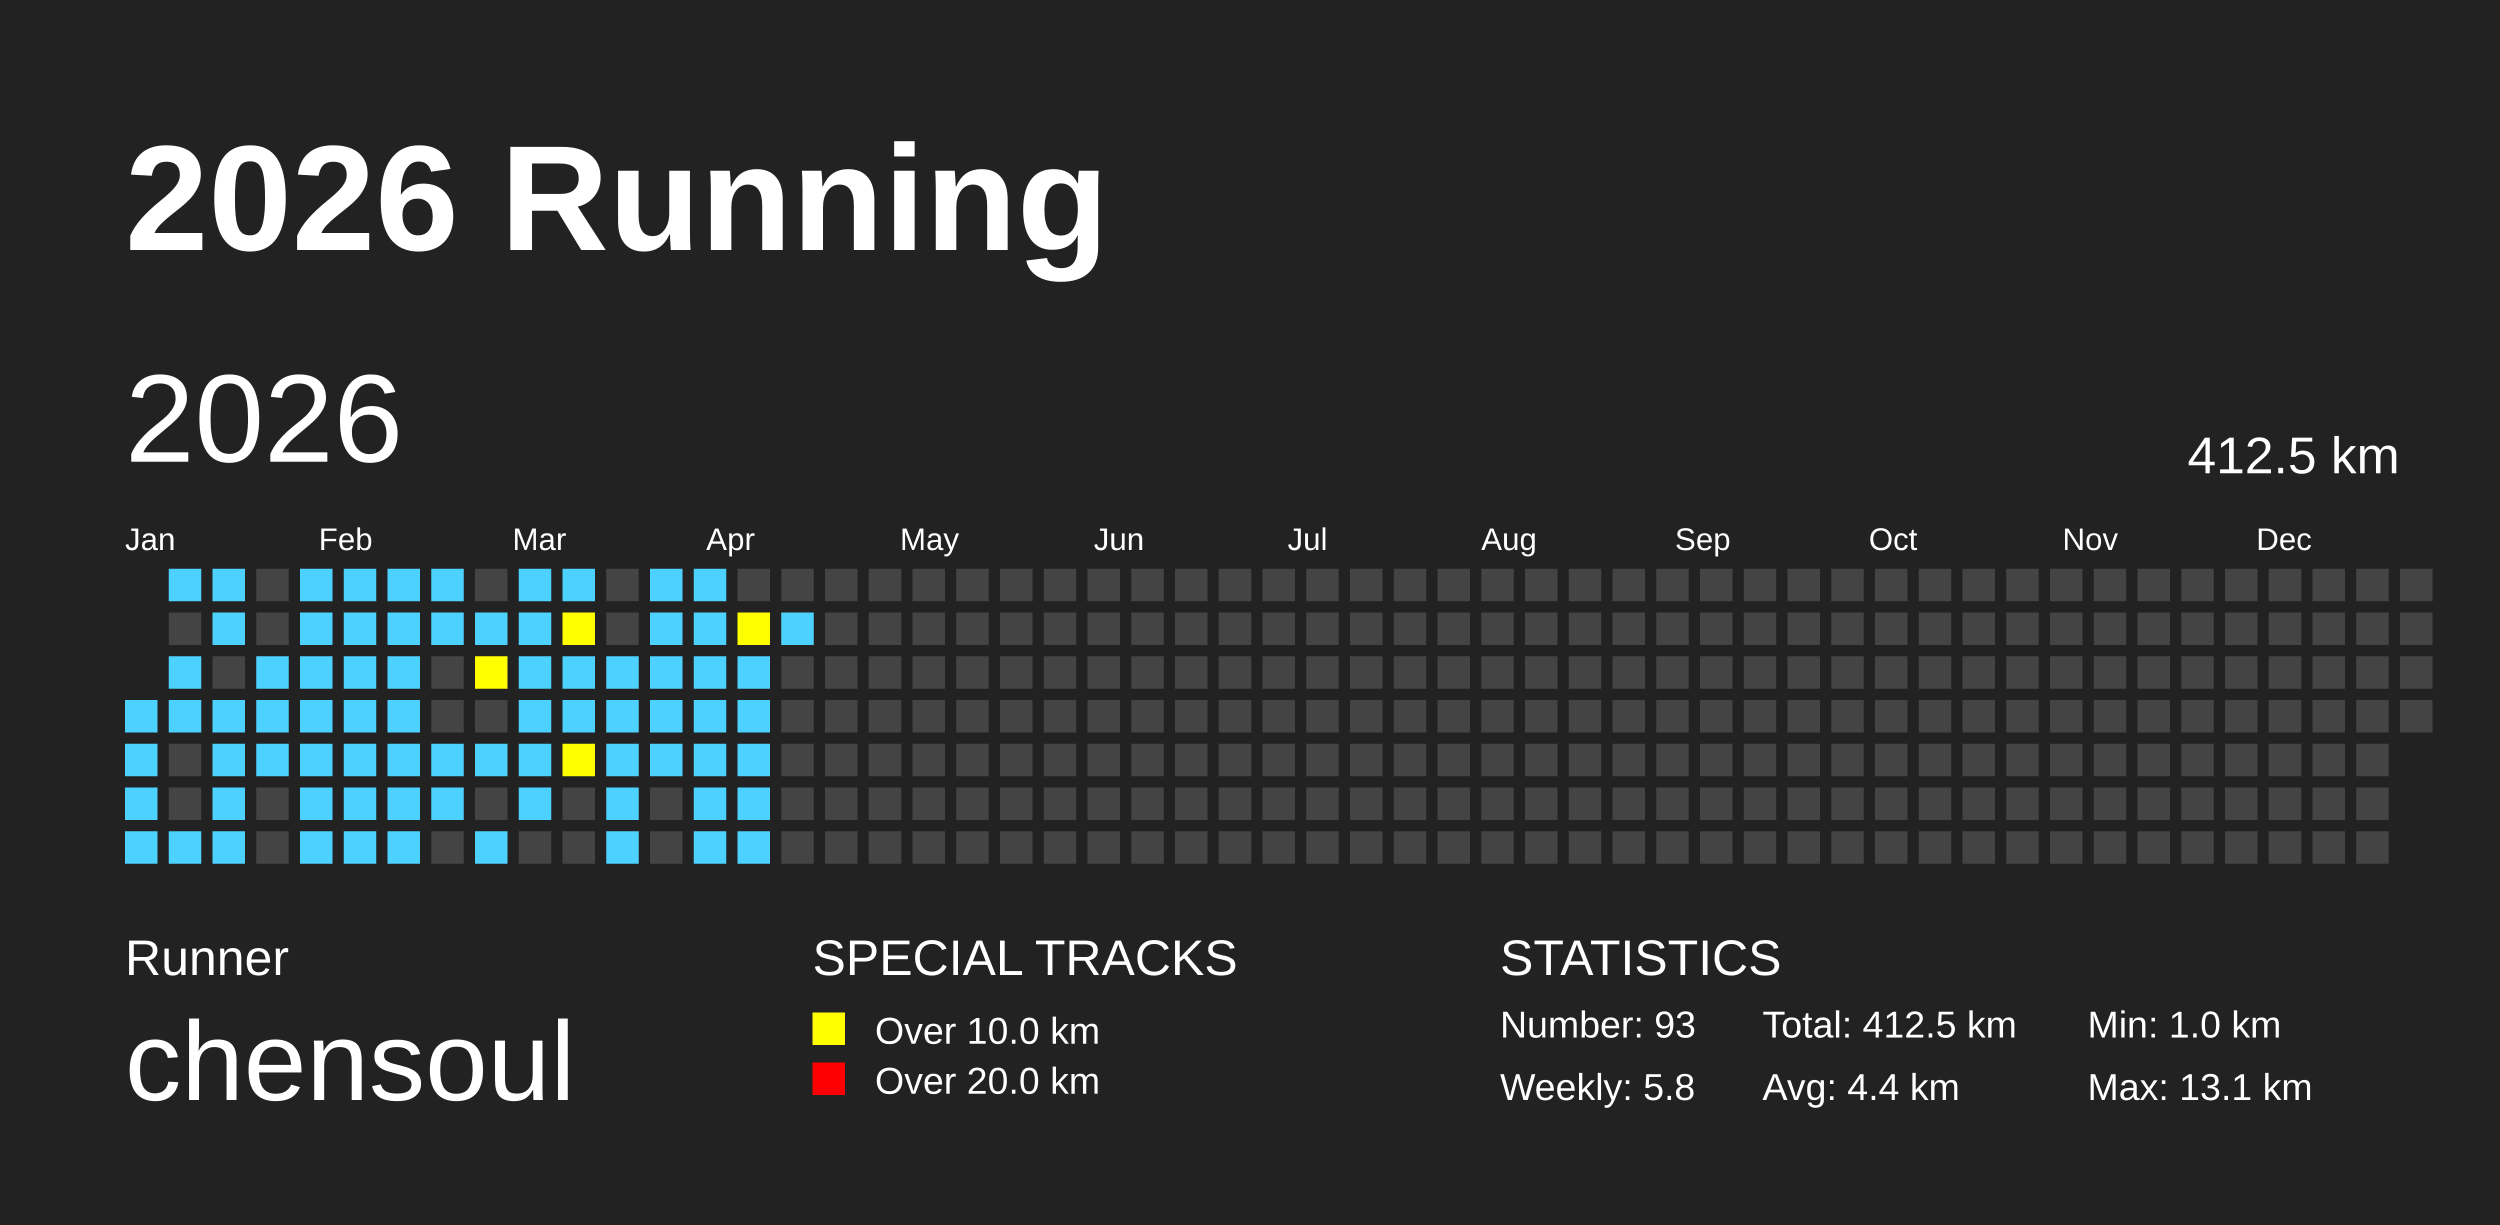
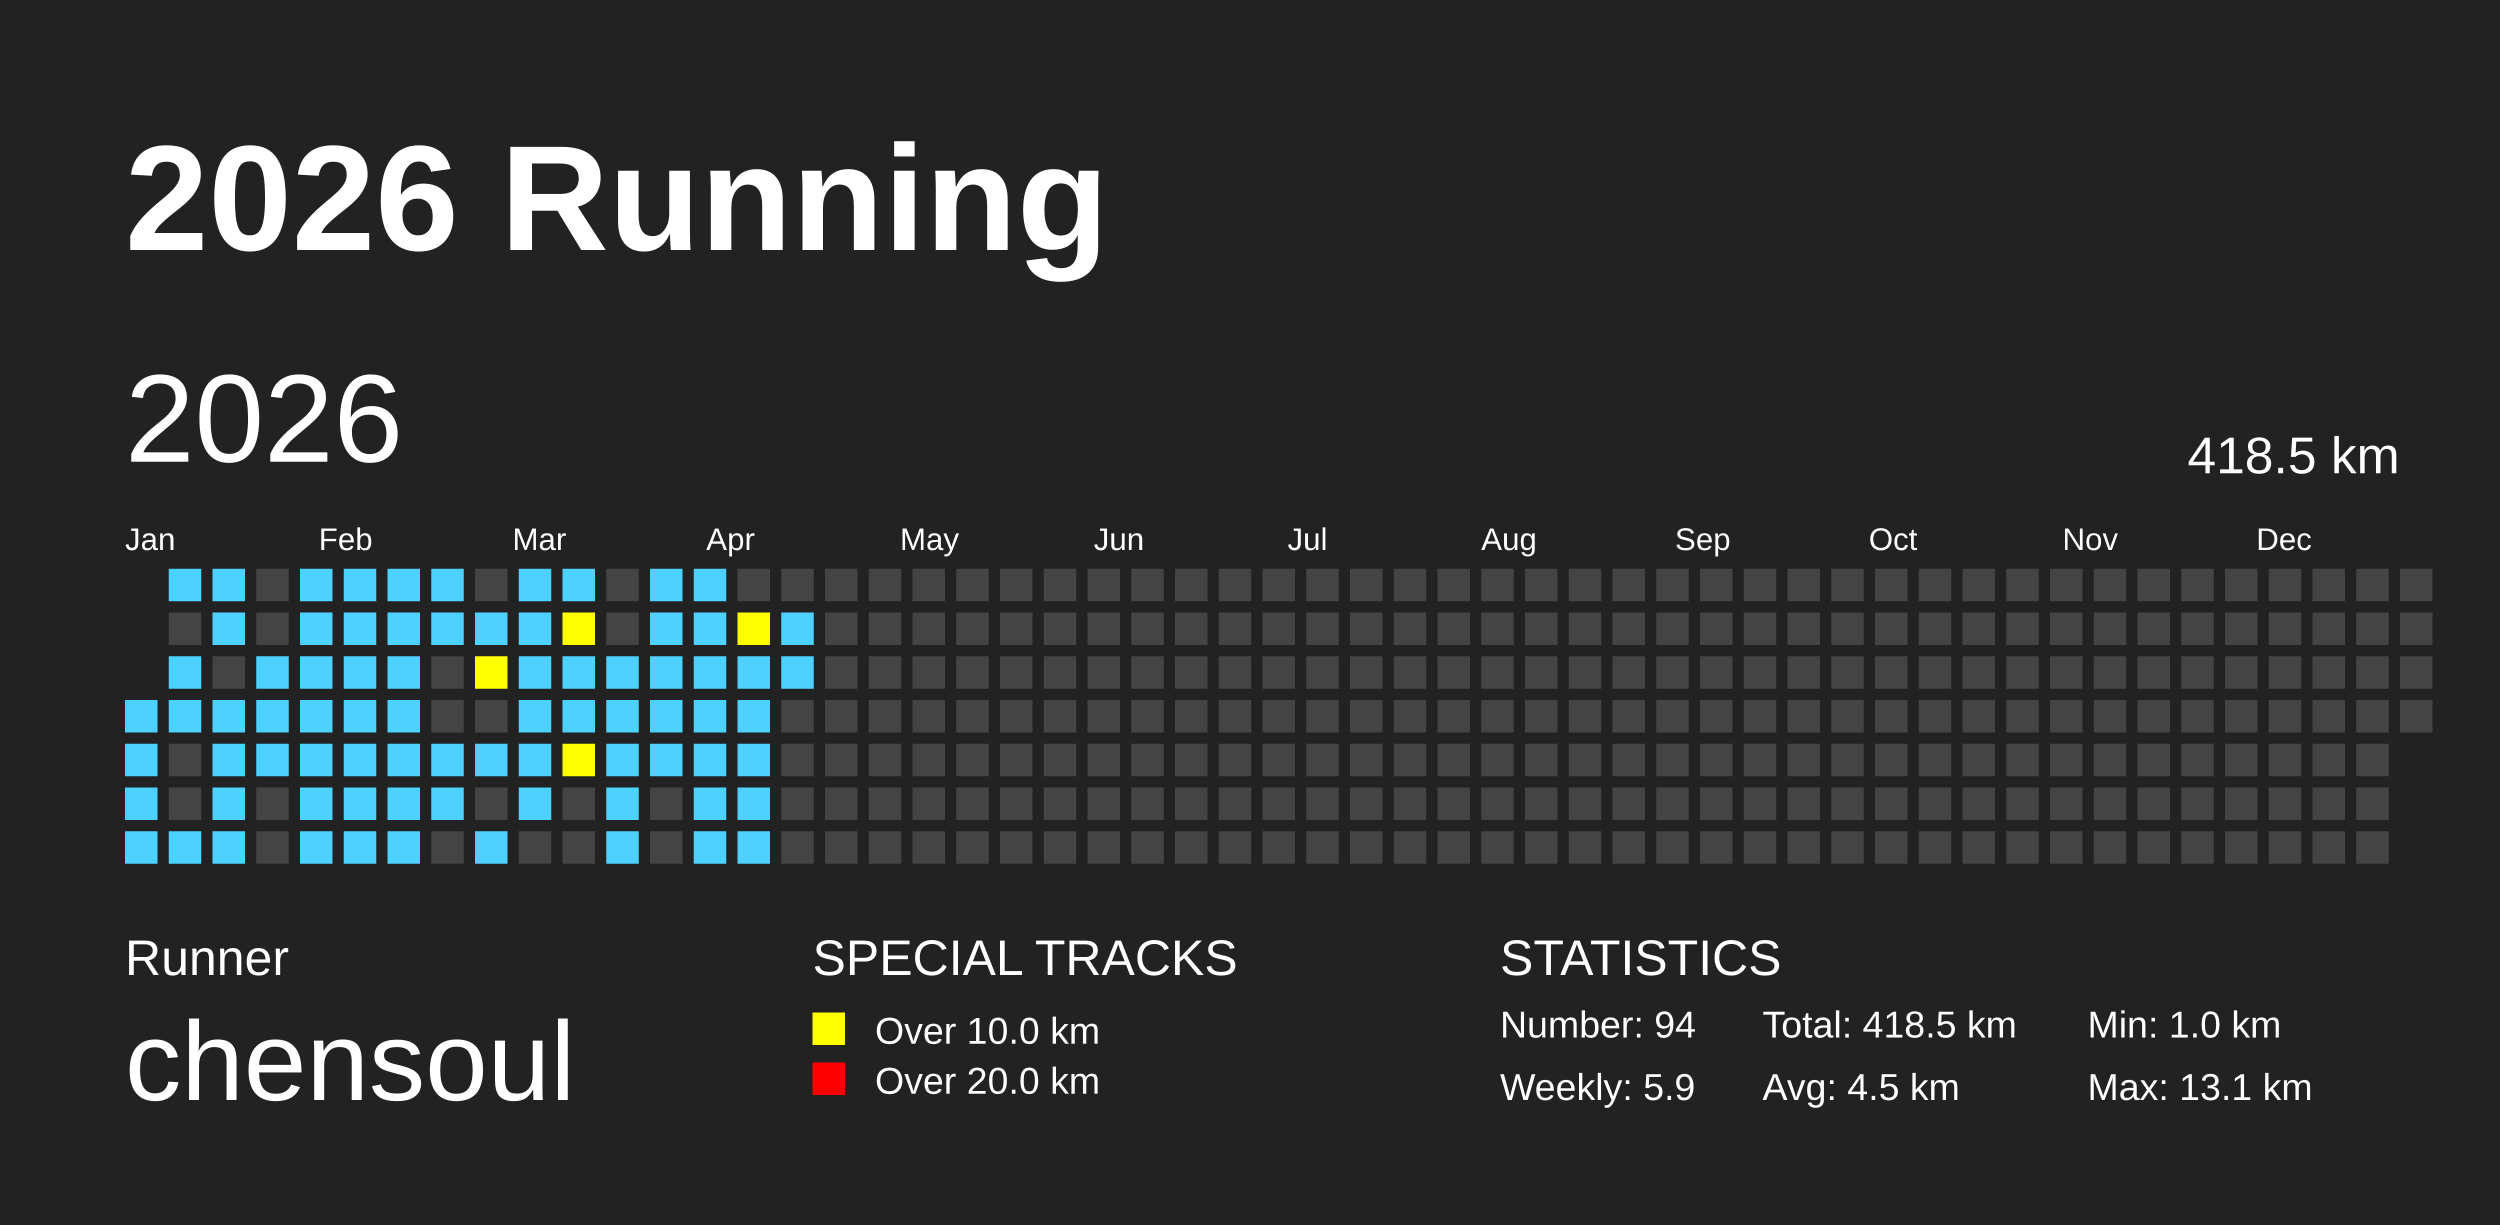
<svg xmlns="http://www.w3.org/2000/svg" baseProfile="full" height="98mm" version="1.1" viewBox="0,0,200,98" width="200mm">
  <defs />
  <rect fill="#222222" height="98" width="200" x="0" y="0" />
  <text fill="#FFFFFF" style="font-size:12px; font-family:Arial; font-weight:bold;" x="10" y="20">2026 Running</text>
  <text fill="#FFFFFF" style="font-size:4px; font-family:Arial" x="10" y="78">Runner</text>
  <text fill="#FFFFFF" style="font-size:9px; font-family:Arial" x="10" y="88">chensoul</text>
  <text fill="#FFFFFF" style="font-size:4px; font-family:Arial" x="65" y="78">SPECIAL TRACKS</text>
  <rect fill="yellow" height="2.6" width="2.6" x="65" y="81" />
  <text fill="#FFFFFF" style="font-size:3px; font-family:Arial" x="70" y="83.5">Over 10.0 km</text>
  <rect fill="red" height="2.6" width="2.6" x="65" y="85" />
  <text fill="#FFFFFF" style="font-size:3px; font-family:Arial" x="70" y="87.5">Over 20.0 km</text>
  <text fill="#FFFFFF" style="font-size:4px; font-family:Arial" x="120" y="78">STATISTICS</text>
-   <text fill="#FFFFFF" style="font-size:3px; font-family:Arial" x="120" y="83">Number: 93</text>
-   <text fill="#FFFFFF" style="font-size:3px; font-family:Arial" x="120" y="88">Weekly: 5.8</text>
-   <text fill="#FFFFFF" style="font-size:3px; font-family:Arial" x="141" y="83">Total: 412.5 km</text>
-   <text fill="#FFFFFF" style="font-size:3px; font-family:Arial" x="141" y="88">Avg: 4.4 km</text>
+   <text fill="#FFFFFF" style="font-size:3px; font-family:Arial" x="120" y="83">Number: 94</text>
+   <text fill="#FFFFFF" style="font-size:3px; font-family:Arial" x="120" y="88">Weekly: 5.9</text>
+   <text fill="#FFFFFF" style="font-size:3px; font-family:Arial" x="141" y="83">Total: 418.5 km</text>
+   <text fill="#FFFFFF" style="font-size:3px; font-family:Arial" x="141" y="88">Avg: 4.5 km</text>
  <text fill="#FFFFFF" style="font-size:3px; font-family:Arial" x="167" y="83">Min: 1.0 km</text>
  <text fill="#FFFFFF" style="font-size:3px; font-family:Arial" x="167" y="88">Max: 13.1 km</text>
  <text dominant-baseline="hanging" fill="#FFFFFF" style="font-size:10.0px; font-family:Arial;" x="10" y="30">2026</text>
-   <text dominant-baseline="hanging" fill="#FFFFFF" style="font-size:4.125px; font-family:Arial;" x="175" y="35">412.5 km</text>
+   <text dominant-baseline="hanging" fill="#FFFFFF" style="font-size:4.125px; font-family:Arial;" x="175" y="35">418.5 km</text>
  <text fill="#FFFFFF" style="font-size:2.5px; font-family:Arial" x="10.0" y="44">Jan</text>
  <text fill="#FFFFFF" style="font-size:2.5px; font-family:Arial" x="25.5" y="44">Feb</text>
  <text fill="#FFFFFF" style="font-size:2.5px; font-family:Arial" x="41.0" y="44">Mar</text>
  <text fill="#FFFFFF" style="font-size:2.5px; font-family:Arial" x="56.5" y="44">Apr</text>
  <text fill="#FFFFFF" style="font-size:2.5px; font-family:Arial" x="72.0" y="44">May</text>
  <text fill="#FFFFFF" style="font-size:2.5px; font-family:Arial" x="87.5" y="44">Jun</text>
  <text fill="#FFFFFF" style="font-size:2.5px; font-family:Arial" x="103.0" y="44">Jul</text>
  <text fill="#FFFFFF" style="font-size:2.5px; font-family:Arial" x="118.5" y="44">Aug</text>
  <text fill="#FFFFFF" style="font-size:2.5px; font-family:Arial" x="134.0" y="44">Sep</text>
  <text fill="#FFFFFF" style="font-size:2.5px; font-family:Arial" x="149.5" y="44">Oct</text>
  <text fill="#FFFFFF" style="font-size:2.5px; font-family:Arial" x="165.0" y="44">Nov</text>
  <text fill="#FFFFFF" style="font-size:2.5px; font-family:Arial" x="180.5" y="44">Dec</text>
  <rect fill="#4DD2FF" height="2.6" width="2.6" x="10.0" y="56.0" />
  <rect fill="#4DD2FF" height="2.6" width="2.6" x="10.0" y="59.5" />
  <rect fill="#4DD2FF" height="2.6" width="2.6" x="10.0" y="63.0" />
  <rect fill="#4DD2FF" height="2.6" width="2.6" x="10.0" y="66.5" />
  <rect fill="#4DD2FF" height="2.6" width="2.6" x="13.5" y="45.5" />
  <rect fill="#444444" height="2.6" width="2.6" x="13.5" y="49.0" />
  <rect fill="#4DD2FF" height="2.6" width="2.6" x="13.5" y="52.5" />
  <rect fill="#4DD2FF" height="2.6" width="2.6" x="13.5" y="56.0" />
  <rect fill="#444444" height="2.6" width="2.6" x="13.5" y="59.5" />
  <rect fill="#444444" height="2.6" width="2.6" x="13.5" y="63.0" />
  <rect fill="#4DD2FF" height="2.6" width="2.6" x="13.5" y="66.5" />
  <rect fill="#4DD2FF" height="2.6" width="2.6" x="17.0" y="45.5" />
  <rect fill="#4DD2FF" height="2.6" width="2.6" x="17.0" y="49.0" />
  <rect fill="#444444" height="2.6" width="2.6" x="17.0" y="52.5" />
  <rect fill="#4DD2FF" height="2.6" width="2.6" x="17.0" y="56.0" />
  <rect fill="#4DD2FF" height="2.6" width="2.6" x="17.0" y="59.5" />
  <rect fill="#4DD2FF" height="2.6" width="2.6" x="17.0" y="63.0" />
  <rect fill="#4DD2FF" height="2.6" width="2.6" x="17.0" y="66.5" />
  <rect fill="#444444" height="2.6" width="2.6" x="20.5" y="45.5" />
  <rect fill="#444444" height="2.6" width="2.6" x="20.5" y="49.0" />
  <rect fill="#4DD2FF" height="2.6" width="2.6" x="20.5" y="52.5" />
  <rect fill="#4DD2FF" height="2.6" width="2.6" x="20.5" y="56.0" />
  <rect fill="#4DD2FF" height="2.6" width="2.6" x="20.5" y="59.5" />
  <rect fill="#444444" height="2.6" width="2.6" x="20.5" y="63.0" />
  <rect fill="#444444" height="2.6" width="2.6" x="20.5" y="66.5" />
  <rect fill="#4DD2FF" height="2.6" width="2.6" x="24.0" y="45.5" />
  <rect fill="#4DD2FF" height="2.6" width="2.6" x="24.0" y="49.0" />
  <rect fill="#4DD2FF" height="2.6" width="2.6" x="24.0" y="52.5" />
  <rect fill="#4DD2FF" height="2.6" width="2.6" x="24.0" y="56.0" />
  <rect fill="#4DD2FF" height="2.6" width="2.6" x="24.0" y="59.5" />
  <rect fill="#4DD2FF" height="2.6" width="2.6" x="24.0" y="63.0" />
  <rect fill="#4DD2FF" height="2.6" width="2.6" x="24.0" y="66.5" />
  <rect fill="#4DD2FF" height="2.6" width="2.6" x="27.5" y="45.5" />
  <rect fill="#4DD2FF" height="2.6" width="2.6" x="27.5" y="49.0" />
  <rect fill="#4DD2FF" height="2.6" width="2.6" x="27.5" y="52.5" />
  <rect fill="#4DD2FF" height="2.6" width="2.6" x="27.5" y="56.0" />
  <rect fill="#4DD2FF" height="2.6" width="2.6" x="27.5" y="59.5" />
  <rect fill="#4DD2FF" height="2.6" width="2.6" x="27.5" y="63.0" />
  <rect fill="#4DD2FF" height="2.6" width="2.6" x="27.5" y="66.5" />
  <rect fill="#4DD2FF" height="2.6" width="2.6" x="31.0" y="45.5" />
  <rect fill="#4DD2FF" height="2.6" width="2.6" x="31.0" y="49.0" />
  <rect fill="#4DD2FF" height="2.6" width="2.6" x="31.0" y="52.5" />
  <rect fill="#4DD2FF" height="2.6" width="2.6" x="31.0" y="56.0" />
  <rect fill="#4DD2FF" height="2.6" width="2.6" x="31.0" y="59.5" />
  <rect fill="#4DD2FF" height="2.6" width="2.6" x="31.0" y="63.0" />
  <rect fill="#4DD2FF" height="2.6" width="2.6" x="31.0" y="66.5" />
  <rect fill="#4DD2FF" height="2.6" width="2.6" x="34.5" y="45.5" />
  <rect fill="#4DD2FF" height="2.6" width="2.6" x="34.5" y="49.0" />
  <rect fill="#444444" height="2.6" width="2.6" x="34.5" y="52.5" />
  <rect fill="#444444" height="2.6" width="2.6" x="34.5" y="56.0" />
  <rect fill="#4DD2FF" height="2.6" width="2.6" x="34.5" y="59.5" />
  <rect fill="#4DD2FF" height="2.6" width="2.6" x="34.5" y="63.0" />
  <rect fill="#444444" height="2.6" width="2.6" x="34.5" y="66.5" />
  <rect fill="#444444" height="2.6" width="2.6" x="38.0" y="45.5" />
  <rect fill="#4DD2FF" height="2.6" width="2.6" x="38.0" y="49.0" />
  <rect fill="yellow" height="2.6" width="2.6" x="38.0" y="52.5" />
  <rect fill="#444444" height="2.6" width="2.6" x="38.0" y="56.0" />
  <rect fill="#4DD2FF" height="2.6" width="2.6" x="38.0" y="59.5" />
  <rect fill="#444444" height="2.6" width="2.6" x="38.0" y="63.0" />
  <rect fill="#4DD2FF" height="2.6" width="2.6" x="38.0" y="66.5" />
  <rect fill="#4DD2FF" height="2.6" width="2.6" x="41.5" y="45.5" />
  <rect fill="#4DD2FF" height="2.6" width="2.6" x="41.5" y="49.0" />
  <rect fill="#4DD2FF" height="2.6" width="2.6" x="41.5" y="52.5" />
  <rect fill="#4DD2FF" height="2.6" width="2.6" x="41.5" y="56.0" />
  <rect fill="#4DD2FF" height="2.6" width="2.6" x="41.5" y="59.5" />
  <rect fill="#4DD2FF" height="2.6" width="2.6" x="41.5" y="63.0" />
  <rect fill="#444444" height="2.6" width="2.6" x="41.5" y="66.5" />
  <rect fill="#4DD2FF" height="2.6" width="2.6" x="45.0" y="45.5" />
  <rect fill="yellow" height="2.6" width="2.6" x="45.0" y="49.0" />
  <rect fill="#4DD2FF" height="2.6" width="2.6" x="45.0" y="52.5" />
  <rect fill="#4DD2FF" height="2.6" width="2.6" x="45.0" y="56.0" />
  <rect fill="yellow" height="2.6" width="2.6" x="45.0" y="59.5" />
  <rect fill="#444444" height="2.6" width="2.6" x="45.0" y="63.0" />
  <rect fill="#444444" height="2.6" width="2.6" x="45.0" y="66.5" />
  <rect fill="#444444" height="2.6" width="2.6" x="48.5" y="45.5" />
  <rect fill="#444444" height="2.6" width="2.6" x="48.5" y="49.0" />
  <rect fill="#4DD2FF" height="2.6" width="2.6" x="48.5" y="52.5" />
  <rect fill="#4DD2FF" height="2.6" width="2.6" x="48.5" y="56.0" />
  <rect fill="#4DD2FF" height="2.6" width="2.6" x="48.5" y="59.5" />
  <rect fill="#4DD2FF" height="2.6" width="2.6" x="48.5" y="63.0" />
  <rect fill="#4DD2FF" height="2.6" width="2.6" x="48.5" y="66.5" />
  <rect fill="#4DD2FF" height="2.6" width="2.6" x="52.0" y="45.5" />
  <rect fill="#4DD2FF" height="2.6" width="2.6" x="52.0" y="49.0" />
  <rect fill="#4DD2FF" height="2.6" width="2.6" x="52.0" y="52.5" />
  <rect fill="#4DD2FF" height="2.6" width="2.6" x="52.0" y="56.0" />
  <rect fill="#4DD2FF" height="2.6" width="2.6" x="52.0" y="59.5" />
  <rect fill="#444444" height="2.6" width="2.6" x="52.0" y="63.0" />
  <rect fill="#444444" height="2.6" width="2.6" x="52.0" y="66.5" />
  <rect fill="#4DD2FF" height="2.6" width="2.6" x="55.5" y="45.5" />
  <rect fill="#4DD2FF" height="2.6" width="2.6" x="55.5" y="49.0" />
  <rect fill="#4DD2FF" height="2.6" width="2.6" x="55.5" y="52.5" />
  <rect fill="#4DD2FF" height="2.6" width="2.6" x="55.5" y="56.0" />
  <rect fill="#4DD2FF" height="2.6" width="2.6" x="55.5" y="59.5" />
  <rect fill="#4DD2FF" height="2.6" width="2.6" x="55.5" y="63.0" />
  <rect fill="#4DD2FF" height="2.6" width="2.6" x="55.5" y="66.5" />
  <rect fill="#444444" height="2.6" width="2.6" x="59.0" y="45.5" />
  <rect fill="yellow" height="2.6" width="2.6" x="59.0" y="49.0" />
  <rect fill="#4DD2FF" height="2.6" width="2.6" x="59.0" y="52.5" />
  <rect fill="#4DD2FF" height="2.6" width="2.6" x="59.0" y="56.0" />
  <rect fill="#4DD2FF" height="2.6" width="2.6" x="59.0" y="59.5" />
  <rect fill="#4DD2FF" height="2.6" width="2.6" x="59.0" y="63.0" />
  <rect fill="#4DD2FF" height="2.6" width="2.6" x="59.0" y="66.5" />
  <rect fill="#444444" height="2.6" width="2.6" x="62.5" y="45.5" />
  <rect fill="#4DD2FF" height="2.6" width="2.6" x="62.5" y="49.0" />
-   <rect fill="#444444" height="2.6" width="2.6" x="62.5" y="52.5" />
+   <rect fill="#4DD2FF" height="2.6" width="2.6" x="62.5" y="52.5" />
  <rect fill="#444444" height="2.6" width="2.6" x="62.5" y="56.0" />
  <rect fill="#444444" height="2.6" width="2.6" x="62.5" y="59.5" />
  <rect fill="#444444" height="2.6" width="2.6" x="62.5" y="63.0" />
  <rect fill="#444444" height="2.6" width="2.6" x="62.5" y="66.5" />
  <rect fill="#444444" height="2.6" width="2.6" x="66.0" y="45.5" />
  <rect fill="#444444" height="2.6" width="2.6" x="66.0" y="49.0" />
  <rect fill="#444444" height="2.6" width="2.6" x="66.0" y="52.5" />
  <rect fill="#444444" height="2.6" width="2.6" x="66.0" y="56.0" />
  <rect fill="#444444" height="2.6" width="2.6" x="66.0" y="59.5" />
  <rect fill="#444444" height="2.6" width="2.6" x="66.0" y="63.0" />
  <rect fill="#444444" height="2.6" width="2.6" x="66.0" y="66.5" />
  <rect fill="#444444" height="2.6" width="2.6" x="69.5" y="45.5" />
  <rect fill="#444444" height="2.6" width="2.6" x="69.5" y="49.0" />
  <rect fill="#444444" height="2.6" width="2.6" x="69.5" y="52.5" />
  <rect fill="#444444" height="2.6" width="2.6" x="69.5" y="56.0" />
  <rect fill="#444444" height="2.6" width="2.6" x="69.5" y="59.5" />
  <rect fill="#444444" height="2.6" width="2.6" x="69.5" y="63.0" />
  <rect fill="#444444" height="2.6" width="2.6" x="69.5" y="66.5" />
  <rect fill="#444444" height="2.6" width="2.6" x="73.0" y="45.5" />
  <rect fill="#444444" height="2.6" width="2.6" x="73.0" y="49.0" />
  <rect fill="#444444" height="2.6" width="2.6" x="73.0" y="52.5" />
  <rect fill="#444444" height="2.6" width="2.6" x="73.0" y="56.0" />
  <rect fill="#444444" height="2.6" width="2.6" x="73.0" y="59.5" />
  <rect fill="#444444" height="2.6" width="2.6" x="73.0" y="63.0" />
  <rect fill="#444444" height="2.6" width="2.6" x="73.0" y="66.5" />
  <rect fill="#444444" height="2.6" width="2.6" x="76.5" y="45.5" />
  <rect fill="#444444" height="2.6" width="2.6" x="76.5" y="49.0" />
  <rect fill="#444444" height="2.6" width="2.6" x="76.5" y="52.5" />
  <rect fill="#444444" height="2.6" width="2.6" x="76.5" y="56.0" />
  <rect fill="#444444" height="2.6" width="2.6" x="76.5" y="59.5" />
  <rect fill="#444444" height="2.6" width="2.6" x="76.5" y="63.0" />
  <rect fill="#444444" height="2.6" width="2.6" x="76.5" y="66.5" />
  <rect fill="#444444" height="2.6" width="2.6" x="80.0" y="45.5" />
  <rect fill="#444444" height="2.6" width="2.6" x="80.0" y="49.0" />
  <rect fill="#444444" height="2.6" width="2.6" x="80.0" y="52.5" />
  <rect fill="#444444" height="2.6" width="2.6" x="80.0" y="56.0" />
  <rect fill="#444444" height="2.6" width="2.6" x="80.0" y="59.5" />
  <rect fill="#444444" height="2.6" width="2.6" x="80.0" y="63.0" />
  <rect fill="#444444" height="2.6" width="2.6" x="80.0" y="66.5" />
  <rect fill="#444444" height="2.6" width="2.6" x="83.5" y="45.5" />
  <rect fill="#444444" height="2.6" width="2.6" x="83.5" y="49.0" />
  <rect fill="#444444" height="2.6" width="2.6" x="83.5" y="52.5" />
  <rect fill="#444444" height="2.6" width="2.6" x="83.5" y="56.0" />
  <rect fill="#444444" height="2.6" width="2.6" x="83.5" y="59.5" />
  <rect fill="#444444" height="2.6" width="2.6" x="83.5" y="63.0" />
  <rect fill="#444444" height="2.6" width="2.6" x="83.5" y="66.5" />
  <rect fill="#444444" height="2.6" width="2.6" x="87.0" y="45.5" />
  <rect fill="#444444" height="2.6" width="2.6" x="87.0" y="49.0" />
  <rect fill="#444444" height="2.6" width="2.6" x="87.0" y="52.5" />
  <rect fill="#444444" height="2.6" width="2.6" x="87.0" y="56.0" />
  <rect fill="#444444" height="2.6" width="2.6" x="87.0" y="59.5" />
  <rect fill="#444444" height="2.6" width="2.6" x="87.0" y="63.0" />
  <rect fill="#444444" height="2.6" width="2.6" x="87.0" y="66.5" />
  <rect fill="#444444" height="2.6" width="2.6" x="90.5" y="45.5" />
  <rect fill="#444444" height="2.6" width="2.6" x="90.5" y="49.0" />
  <rect fill="#444444" height="2.6" width="2.6" x="90.5" y="52.5" />
  <rect fill="#444444" height="2.6" width="2.6" x="90.5" y="56.0" />
  <rect fill="#444444" height="2.6" width="2.6" x="90.5" y="59.5" />
  <rect fill="#444444" height="2.6" width="2.6" x="90.5" y="63.0" />
  <rect fill="#444444" height="2.6" width="2.6" x="90.5" y="66.5" />
  <rect fill="#444444" height="2.6" width="2.6" x="94.0" y="45.5" />
  <rect fill="#444444" height="2.6" width="2.6" x="94.0" y="49.0" />
  <rect fill="#444444" height="2.6" width="2.6" x="94.0" y="52.5" />
  <rect fill="#444444" height="2.6" width="2.6" x="94.0" y="56.0" />
  <rect fill="#444444" height="2.6" width="2.6" x="94.0" y="59.5" />
  <rect fill="#444444" height="2.6" width="2.6" x="94.0" y="63.0" />
  <rect fill="#444444" height="2.6" width="2.6" x="94.0" y="66.5" />
  <rect fill="#444444" height="2.6" width="2.6" x="97.5" y="45.5" />
  <rect fill="#444444" height="2.6" width="2.6" x="97.5" y="49.0" />
  <rect fill="#444444" height="2.6" width="2.6" x="97.5" y="52.5" />
  <rect fill="#444444" height="2.6" width="2.6" x="97.5" y="56.0" />
  <rect fill="#444444" height="2.6" width="2.6" x="97.5" y="59.5" />
  <rect fill="#444444" height="2.6" width="2.6" x="97.5" y="63.0" />
  <rect fill="#444444" height="2.6" width="2.6" x="97.5" y="66.5" />
  <rect fill="#444444" height="2.6" width="2.6" x="101.0" y="45.5" />
  <rect fill="#444444" height="2.6" width="2.6" x="101.0" y="49.0" />
  <rect fill="#444444" height="2.6" width="2.6" x="101.0" y="52.5" />
  <rect fill="#444444" height="2.6" width="2.6" x="101.0" y="56.0" />
  <rect fill="#444444" height="2.6" width="2.6" x="101.0" y="59.5" />
  <rect fill="#444444" height="2.6" width="2.6" x="101.0" y="63.0" />
  <rect fill="#444444" height="2.6" width="2.6" x="101.0" y="66.5" />
  <rect fill="#444444" height="2.6" width="2.6" x="104.5" y="45.5" />
  <rect fill="#444444" height="2.6" width="2.6" x="104.5" y="49.0" />
  <rect fill="#444444" height="2.6" width="2.6" x="104.5" y="52.5" />
  <rect fill="#444444" height="2.6" width="2.6" x="104.5" y="56.0" />
  <rect fill="#444444" height="2.6" width="2.6" x="104.5" y="59.5" />
  <rect fill="#444444" height="2.6" width="2.6" x="104.5" y="63.0" />
  <rect fill="#444444" height="2.6" width="2.6" x="104.5" y="66.5" />
  <rect fill="#444444" height="2.6" width="2.6" x="108.0" y="45.5" />
  <rect fill="#444444" height="2.6" width="2.6" x="108.0" y="49.0" />
  <rect fill="#444444" height="2.6" width="2.6" x="108.0" y="52.5" />
  <rect fill="#444444" height="2.6" width="2.6" x="108.0" y="56.0" />
  <rect fill="#444444" height="2.6" width="2.6" x="108.0" y="59.5" />
  <rect fill="#444444" height="2.6" width="2.6" x="108.0" y="63.0" />
  <rect fill="#444444" height="2.6" width="2.6" x="108.0" y="66.5" />
  <rect fill="#444444" height="2.6" width="2.6" x="111.5" y="45.5" />
  <rect fill="#444444" height="2.6" width="2.6" x="111.5" y="49.0" />
  <rect fill="#444444" height="2.6" width="2.6" x="111.5" y="52.5" />
  <rect fill="#444444" height="2.6" width="2.6" x="111.5" y="56.0" />
  <rect fill="#444444" height="2.6" width="2.6" x="111.5" y="59.5" />
  <rect fill="#444444" height="2.6" width="2.6" x="111.5" y="63.0" />
  <rect fill="#444444" height="2.6" width="2.6" x="111.5" y="66.5" />
  <rect fill="#444444" height="2.6" width="2.6" x="115.0" y="45.5" />
  <rect fill="#444444" height="2.6" width="2.6" x="115.0" y="49.0" />
  <rect fill="#444444" height="2.6" width="2.6" x="115.0" y="52.5" />
  <rect fill="#444444" height="2.6" width="2.6" x="115.0" y="56.0" />
  <rect fill="#444444" height="2.6" width="2.6" x="115.0" y="59.5" />
  <rect fill="#444444" height="2.6" width="2.6" x="115.0" y="63.0" />
  <rect fill="#444444" height="2.6" width="2.6" x="115.0" y="66.5" />
  <rect fill="#444444" height="2.6" width="2.6" x="118.5" y="45.5" />
  <rect fill="#444444" height="2.6" width="2.6" x="118.5" y="49.0" />
  <rect fill="#444444" height="2.6" width="2.6" x="118.5" y="52.5" />
  <rect fill="#444444" height="2.6" width="2.6" x="118.5" y="56.0" />
  <rect fill="#444444" height="2.6" width="2.6" x="118.5" y="59.5" />
  <rect fill="#444444" height="2.6" width="2.6" x="118.5" y="63.0" />
  <rect fill="#444444" height="2.6" width="2.6" x="118.5" y="66.5" />
  <rect fill="#444444" height="2.6" width="2.6" x="122.0" y="45.5" />
  <rect fill="#444444" height="2.6" width="2.6" x="122.0" y="49.0" />
  <rect fill="#444444" height="2.6" width="2.6" x="122.0" y="52.5" />
  <rect fill="#444444" height="2.6" width="2.6" x="122.0" y="56.0" />
  <rect fill="#444444" height="2.6" width="2.6" x="122.0" y="59.5" />
  <rect fill="#444444" height="2.6" width="2.6" x="122.0" y="63.0" />
  <rect fill="#444444" height="2.6" width="2.6" x="122.0" y="66.5" />
  <rect fill="#444444" height="2.6" width="2.6" x="125.5" y="45.5" />
  <rect fill="#444444" height="2.6" width="2.6" x="125.5" y="49.0" />
  <rect fill="#444444" height="2.6" width="2.6" x="125.5" y="52.5" />
  <rect fill="#444444" height="2.6" width="2.6" x="125.5" y="56.0" />
  <rect fill="#444444" height="2.6" width="2.6" x="125.5" y="59.5" />
  <rect fill="#444444" height="2.6" width="2.6" x="125.5" y="63.0" />
  <rect fill="#444444" height="2.6" width="2.6" x="125.5" y="66.5" />
  <rect fill="#444444" height="2.6" width="2.6" x="129.0" y="45.5" />
  <rect fill="#444444" height="2.6" width="2.6" x="129.0" y="49.0" />
  <rect fill="#444444" height="2.6" width="2.6" x="129.0" y="52.5" />
  <rect fill="#444444" height="2.6" width="2.6" x="129.0" y="56.0" />
  <rect fill="#444444" height="2.6" width="2.6" x="129.0" y="59.5" />
  <rect fill="#444444" height="2.6" width="2.6" x="129.0" y="63.0" />
  <rect fill="#444444" height="2.6" width="2.6" x="129.0" y="66.5" />
  <rect fill="#444444" height="2.6" width="2.6" x="132.5" y="45.5" />
  <rect fill="#444444" height="2.6" width="2.6" x="132.5" y="49.0" />
  <rect fill="#444444" height="2.6" width="2.6" x="132.5" y="52.5" />
  <rect fill="#444444" height="2.6" width="2.6" x="132.5" y="56.0" />
  <rect fill="#444444" height="2.6" width="2.6" x="132.5" y="59.5" />
  <rect fill="#444444" height="2.6" width="2.6" x="132.5" y="63.0" />
  <rect fill="#444444" height="2.6" width="2.6" x="132.5" y="66.5" />
  <rect fill="#444444" height="2.6" width="2.6" x="136.0" y="45.5" />
  <rect fill="#444444" height="2.6" width="2.6" x="136.0" y="49.0" />
  <rect fill="#444444" height="2.6" width="2.6" x="136.0" y="52.5" />
  <rect fill="#444444" height="2.6" width="2.6" x="136.0" y="56.0" />
  <rect fill="#444444" height="2.6" width="2.6" x="136.0" y="59.5" />
  <rect fill="#444444" height="2.6" width="2.6" x="136.0" y="63.0" />
  <rect fill="#444444" height="2.6" width="2.6" x="136.0" y="66.5" />
  <rect fill="#444444" height="2.6" width="2.6" x="139.5" y="45.5" />
  <rect fill="#444444" height="2.6" width="2.6" x="139.5" y="49.0" />
  <rect fill="#444444" height="2.6" width="2.6" x="139.5" y="52.5" />
  <rect fill="#444444" height="2.6" width="2.6" x="139.5" y="56.0" />
  <rect fill="#444444" height="2.6" width="2.6" x="139.5" y="59.5" />
  <rect fill="#444444" height="2.6" width="2.6" x="139.5" y="63.0" />
  <rect fill="#444444" height="2.6" width="2.6" x="139.5" y="66.5" />
  <rect fill="#444444" height="2.6" width="2.6" x="143.0" y="45.5" />
  <rect fill="#444444" height="2.6" width="2.6" x="143.0" y="49.0" />
  <rect fill="#444444" height="2.6" width="2.6" x="143.0" y="52.5" />
  <rect fill="#444444" height="2.6" width="2.6" x="143.0" y="56.0" />
  <rect fill="#444444" height="2.6" width="2.6" x="143.0" y="59.5" />
  <rect fill="#444444" height="2.6" width="2.6" x="143.0" y="63.0" />
  <rect fill="#444444" height="2.6" width="2.6" x="143.0" y="66.5" />
  <rect fill="#444444" height="2.6" width="2.6" x="146.5" y="45.5" />
  <rect fill="#444444" height="2.6" width="2.6" x="146.5" y="49.0" />
  <rect fill="#444444" height="2.6" width="2.6" x="146.5" y="52.5" />
  <rect fill="#444444" height="2.6" width="2.6" x="146.5" y="56.0" />
  <rect fill="#444444" height="2.6" width="2.6" x="146.5" y="59.5" />
  <rect fill="#444444" height="2.6" width="2.6" x="146.5" y="63.0" />
  <rect fill="#444444" height="2.6" width="2.6" x="146.5" y="66.5" />
  <rect fill="#444444" height="2.6" width="2.6" x="150.0" y="45.5" />
  <rect fill="#444444" height="2.6" width="2.6" x="150.0" y="49.0" />
  <rect fill="#444444" height="2.6" width="2.6" x="150.0" y="52.5" />
  <rect fill="#444444" height="2.6" width="2.6" x="150.0" y="56.0" />
  <rect fill="#444444" height="2.6" width="2.6" x="150.0" y="59.5" />
  <rect fill="#444444" height="2.6" width="2.6" x="150.0" y="63.0" />
  <rect fill="#444444" height="2.6" width="2.6" x="150.0" y="66.5" />
  <rect fill="#444444" height="2.6" width="2.6" x="153.5" y="45.5" />
  <rect fill="#444444" height="2.6" width="2.6" x="153.5" y="49.0" />
  <rect fill="#444444" height="2.6" width="2.6" x="153.5" y="52.5" />
  <rect fill="#444444" height="2.6" width="2.6" x="153.5" y="56.0" />
  <rect fill="#444444" height="2.6" width="2.6" x="153.5" y="59.5" />
  <rect fill="#444444" height="2.6" width="2.6" x="153.5" y="63.0" />
  <rect fill="#444444" height="2.6" width="2.6" x="153.5" y="66.5" />
  <rect fill="#444444" height="2.6" width="2.6" x="157.0" y="45.5" />
  <rect fill="#444444" height="2.6" width="2.6" x="157.0" y="49.0" />
  <rect fill="#444444" height="2.6" width="2.6" x="157.0" y="52.5" />
  <rect fill="#444444" height="2.6" width="2.6" x="157.0" y="56.0" />
  <rect fill="#444444" height="2.6" width="2.6" x="157.0" y="59.5" />
  <rect fill="#444444" height="2.6" width="2.6" x="157.0" y="63.0" />
  <rect fill="#444444" height="2.6" width="2.6" x="157.0" y="66.5" />
  <rect fill="#444444" height="2.6" width="2.6" x="160.5" y="45.5" />
  <rect fill="#444444" height="2.6" width="2.6" x="160.5" y="49.0" />
  <rect fill="#444444" height="2.6" width="2.6" x="160.5" y="52.5" />
  <rect fill="#444444" height="2.6" width="2.6" x="160.5" y="56.0" />
  <rect fill="#444444" height="2.6" width="2.6" x="160.5" y="59.5" />
  <rect fill="#444444" height="2.6" width="2.6" x="160.5" y="63.0" />
  <rect fill="#444444" height="2.6" width="2.6" x="160.5" y="66.5" />
  <rect fill="#444444" height="2.6" width="2.6" x="164.0" y="45.5" />
  <rect fill="#444444" height="2.6" width="2.6" x="164.0" y="49.0" />
  <rect fill="#444444" height="2.6" width="2.6" x="164.0" y="52.5" />
  <rect fill="#444444" height="2.6" width="2.6" x="164.0" y="56.0" />
  <rect fill="#444444" height="2.6" width="2.6" x="164.0" y="59.5" />
  <rect fill="#444444" height="2.6" width="2.6" x="164.0" y="63.0" />
  <rect fill="#444444" height="2.6" width="2.6" x="164.0" y="66.5" />
  <rect fill="#444444" height="2.6" width="2.6" x="167.5" y="45.5" />
  <rect fill="#444444" height="2.6" width="2.6" x="167.5" y="49.0" />
  <rect fill="#444444" height="2.6" width="2.6" x="167.5" y="52.5" />
  <rect fill="#444444" height="2.6" width="2.6" x="167.5" y="56.0" />
  <rect fill="#444444" height="2.6" width="2.6" x="167.5" y="59.5" />
  <rect fill="#444444" height="2.6" width="2.6" x="167.5" y="63.0" />
  <rect fill="#444444" height="2.6" width="2.6" x="167.5" y="66.5" />
  <rect fill="#444444" height="2.6" width="2.6" x="171.0" y="45.5" />
  <rect fill="#444444" height="2.6" width="2.6" x="171.0" y="49.0" />
  <rect fill="#444444" height="2.6" width="2.6" x="171.0" y="52.5" />
  <rect fill="#444444" height="2.6" width="2.6" x="171.0" y="56.0" />
  <rect fill="#444444" height="2.6" width="2.6" x="171.0" y="59.5" />
  <rect fill="#444444" height="2.6" width="2.6" x="171.0" y="63.0" />
  <rect fill="#444444" height="2.6" width="2.6" x="171.0" y="66.5" />
  <rect fill="#444444" height="2.6" width="2.6" x="174.5" y="45.5" />
  <rect fill="#444444" height="2.6" width="2.6" x="174.5" y="49.0" />
  <rect fill="#444444" height="2.6" width="2.6" x="174.5" y="52.5" />
  <rect fill="#444444" height="2.6" width="2.6" x="174.5" y="56.0" />
  <rect fill="#444444" height="2.6" width="2.6" x="174.5" y="59.5" />
  <rect fill="#444444" height="2.6" width="2.6" x="174.5" y="63.0" />
  <rect fill="#444444" height="2.6" width="2.6" x="174.5" y="66.5" />
  <rect fill="#444444" height="2.6" width="2.6" x="178.0" y="45.5" />
  <rect fill="#444444" height="2.6" width="2.6" x="178.0" y="49.0" />
  <rect fill="#444444" height="2.6" width="2.6" x="178.0" y="52.5" />
  <rect fill="#444444" height="2.6" width="2.6" x="178.0" y="56.0" />
  <rect fill="#444444" height="2.6" width="2.6" x="178.0" y="59.5" />
  <rect fill="#444444" height="2.6" width="2.6" x="178.0" y="63.0" />
  <rect fill="#444444" height="2.6" width="2.6" x="178.0" y="66.5" />
  <rect fill="#444444" height="2.6" width="2.6" x="181.5" y="45.5" />
  <rect fill="#444444" height="2.6" width="2.6" x="181.5" y="49.0" />
  <rect fill="#444444" height="2.6" width="2.6" x="181.5" y="52.5" />
  <rect fill="#444444" height="2.6" width="2.6" x="181.5" y="56.0" />
  <rect fill="#444444" height="2.6" width="2.6" x="181.5" y="59.5" />
  <rect fill="#444444" height="2.6" width="2.6" x="181.5" y="63.0" />
  <rect fill="#444444" height="2.6" width="2.6" x="181.5" y="66.5" />
  <rect fill="#444444" height="2.6" width="2.6" x="185.0" y="45.5" />
  <rect fill="#444444" height="2.6" width="2.6" x="185.0" y="49.0" />
  <rect fill="#444444" height="2.6" width="2.6" x="185.0" y="52.5" />
  <rect fill="#444444" height="2.6" width="2.6" x="185.0" y="56.0" />
  <rect fill="#444444" height="2.6" width="2.6" x="185.0" y="59.5" />
  <rect fill="#444444" height="2.6" width="2.6" x="185.0" y="63.0" />
  <rect fill="#444444" height="2.6" width="2.6" x="185.0" y="66.5" />
  <rect fill="#444444" height="2.6" width="2.6" x="188.5" y="45.5" />
  <rect fill="#444444" height="2.6" width="2.6" x="188.5" y="49.0" />
  <rect fill="#444444" height="2.6" width="2.6" x="188.5" y="52.5" />
  <rect fill="#444444" height="2.6" width="2.6" x="188.5" y="56.0" />
  <rect fill="#444444" height="2.6" width="2.6" x="188.5" y="59.5" />
  <rect fill="#444444" height="2.6" width="2.6" x="188.5" y="63.0" />
  <rect fill="#444444" height="2.6" width="2.6" x="188.5" y="66.5" />
  <rect fill="#444444" height="2.6" width="2.6" x="192.0" y="45.5" />
  <rect fill="#444444" height="2.6" width="2.6" x="192.0" y="49.0" />
  <rect fill="#444444" height="2.6" width="2.6" x="192.0" y="52.5" />
  <rect fill="#444444" height="2.6" width="2.6" x="192.0" y="56.0" />
</svg>
